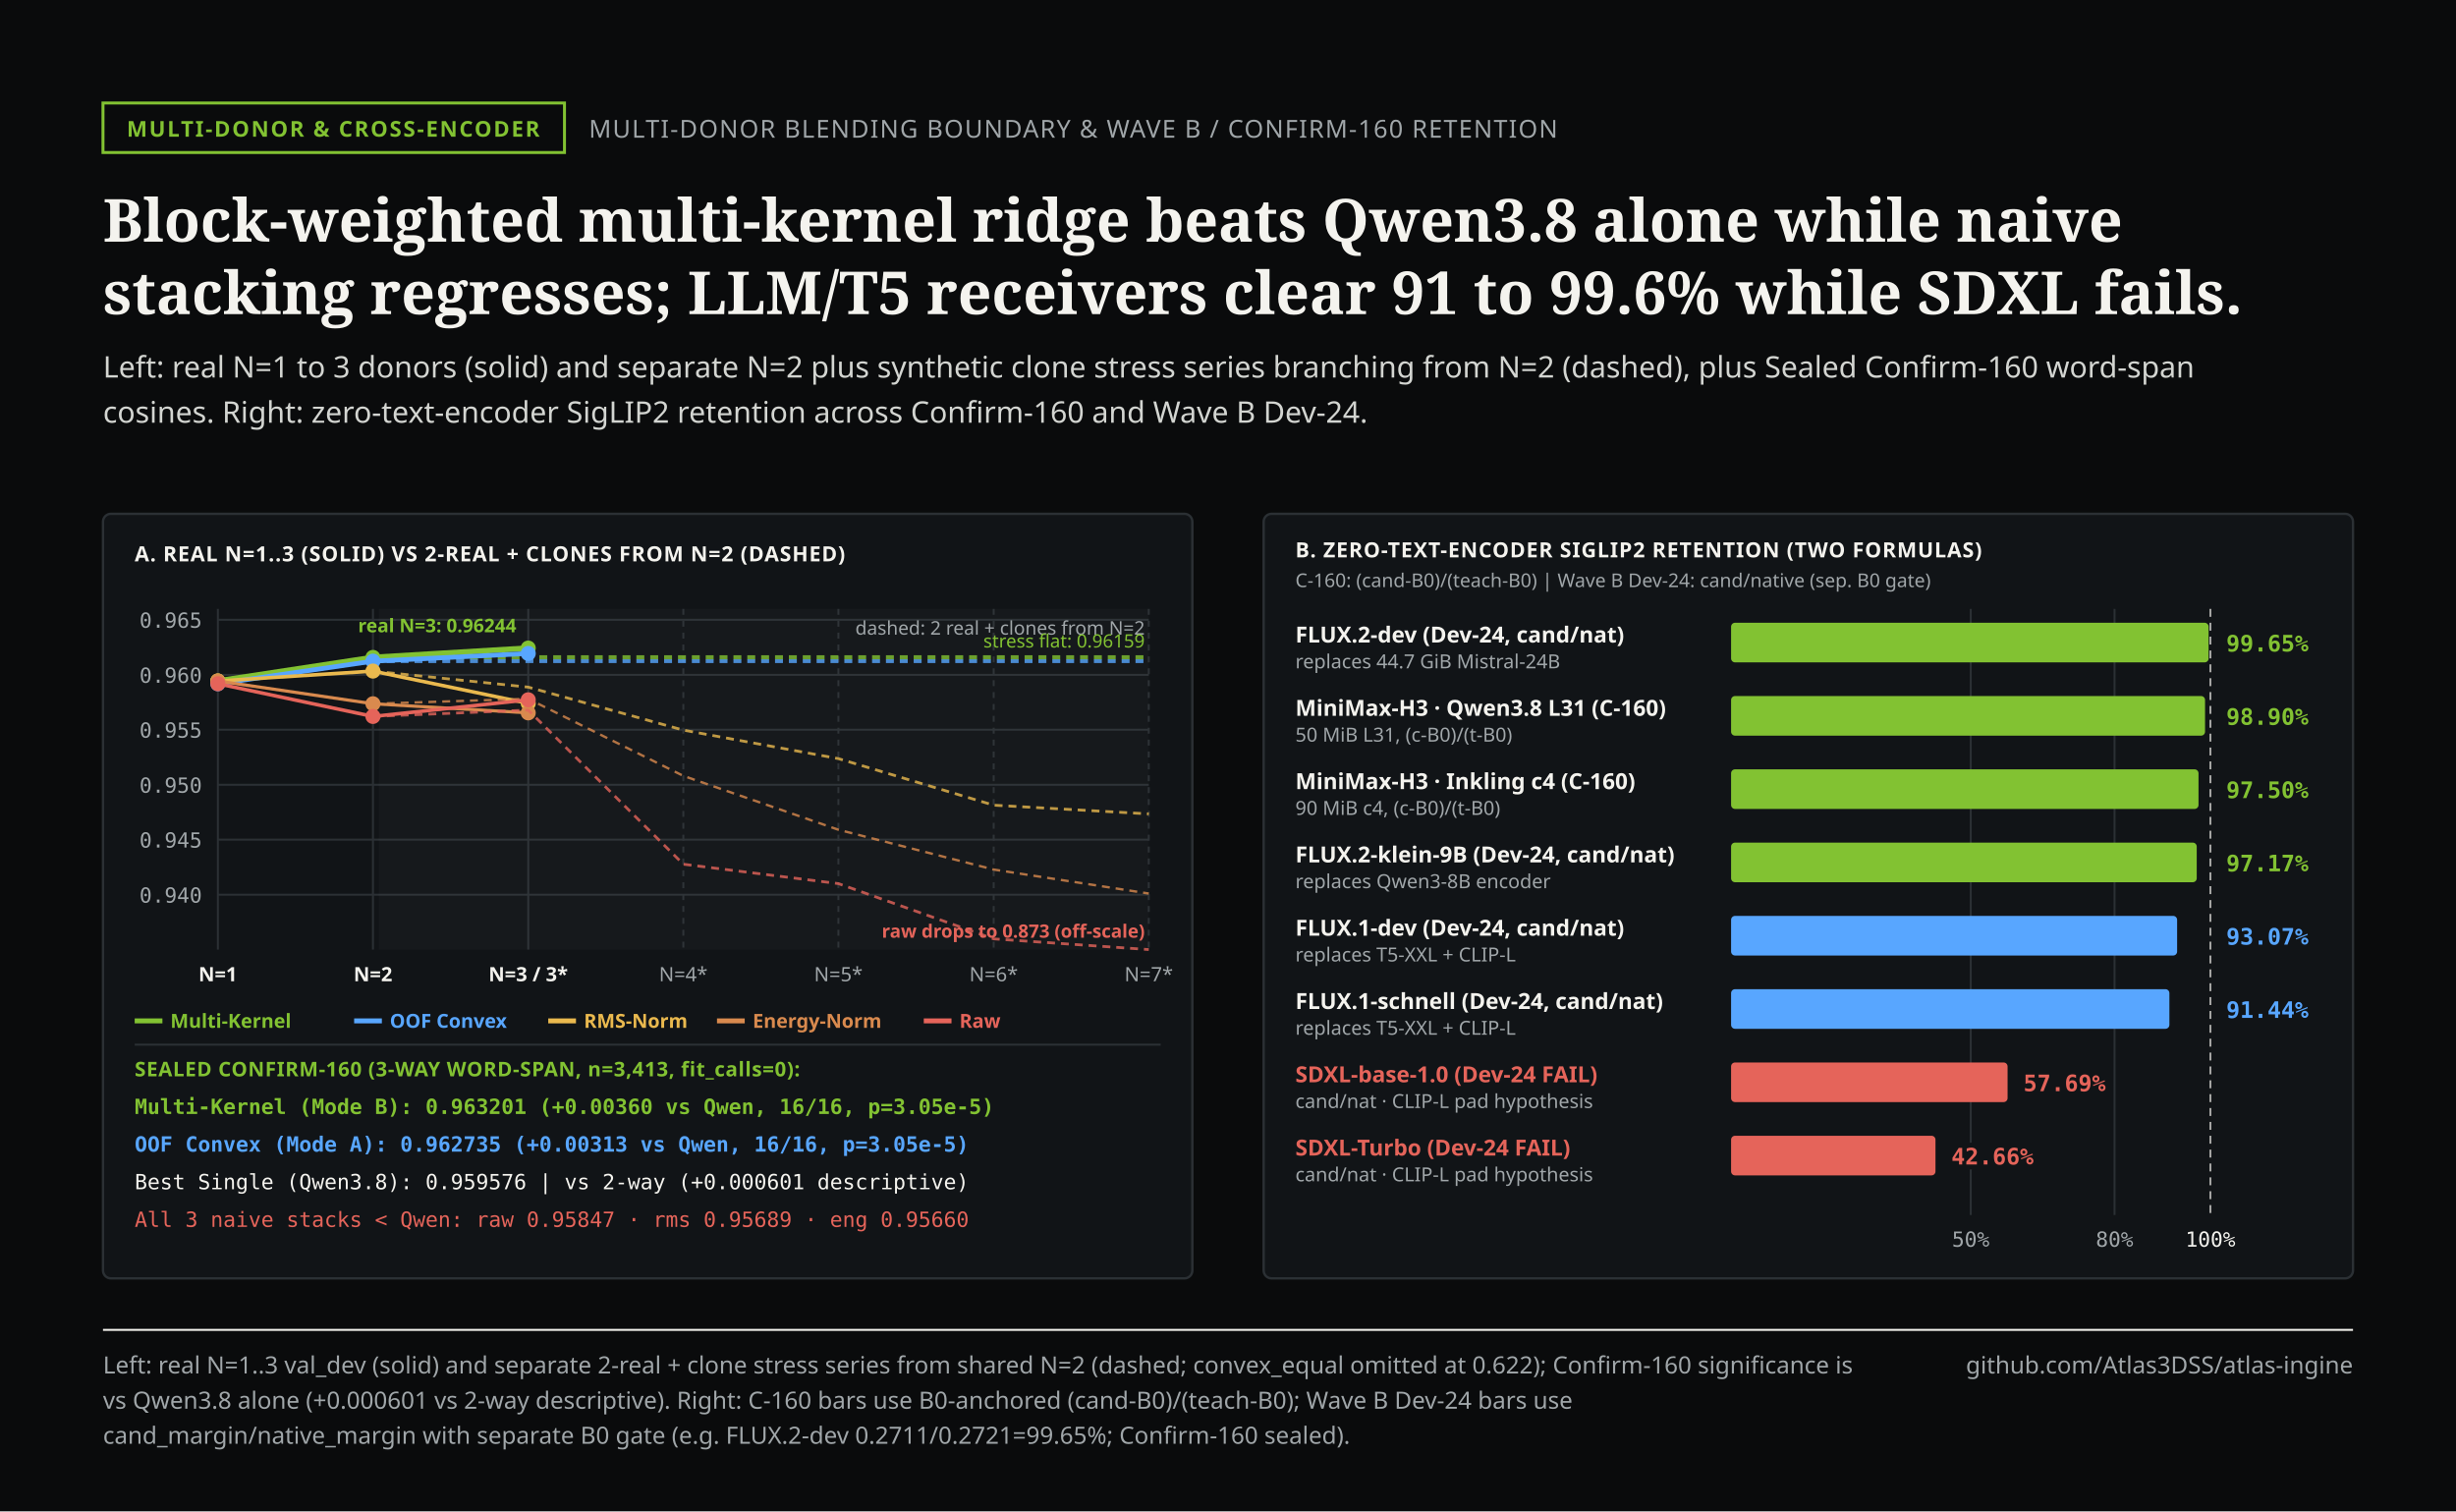
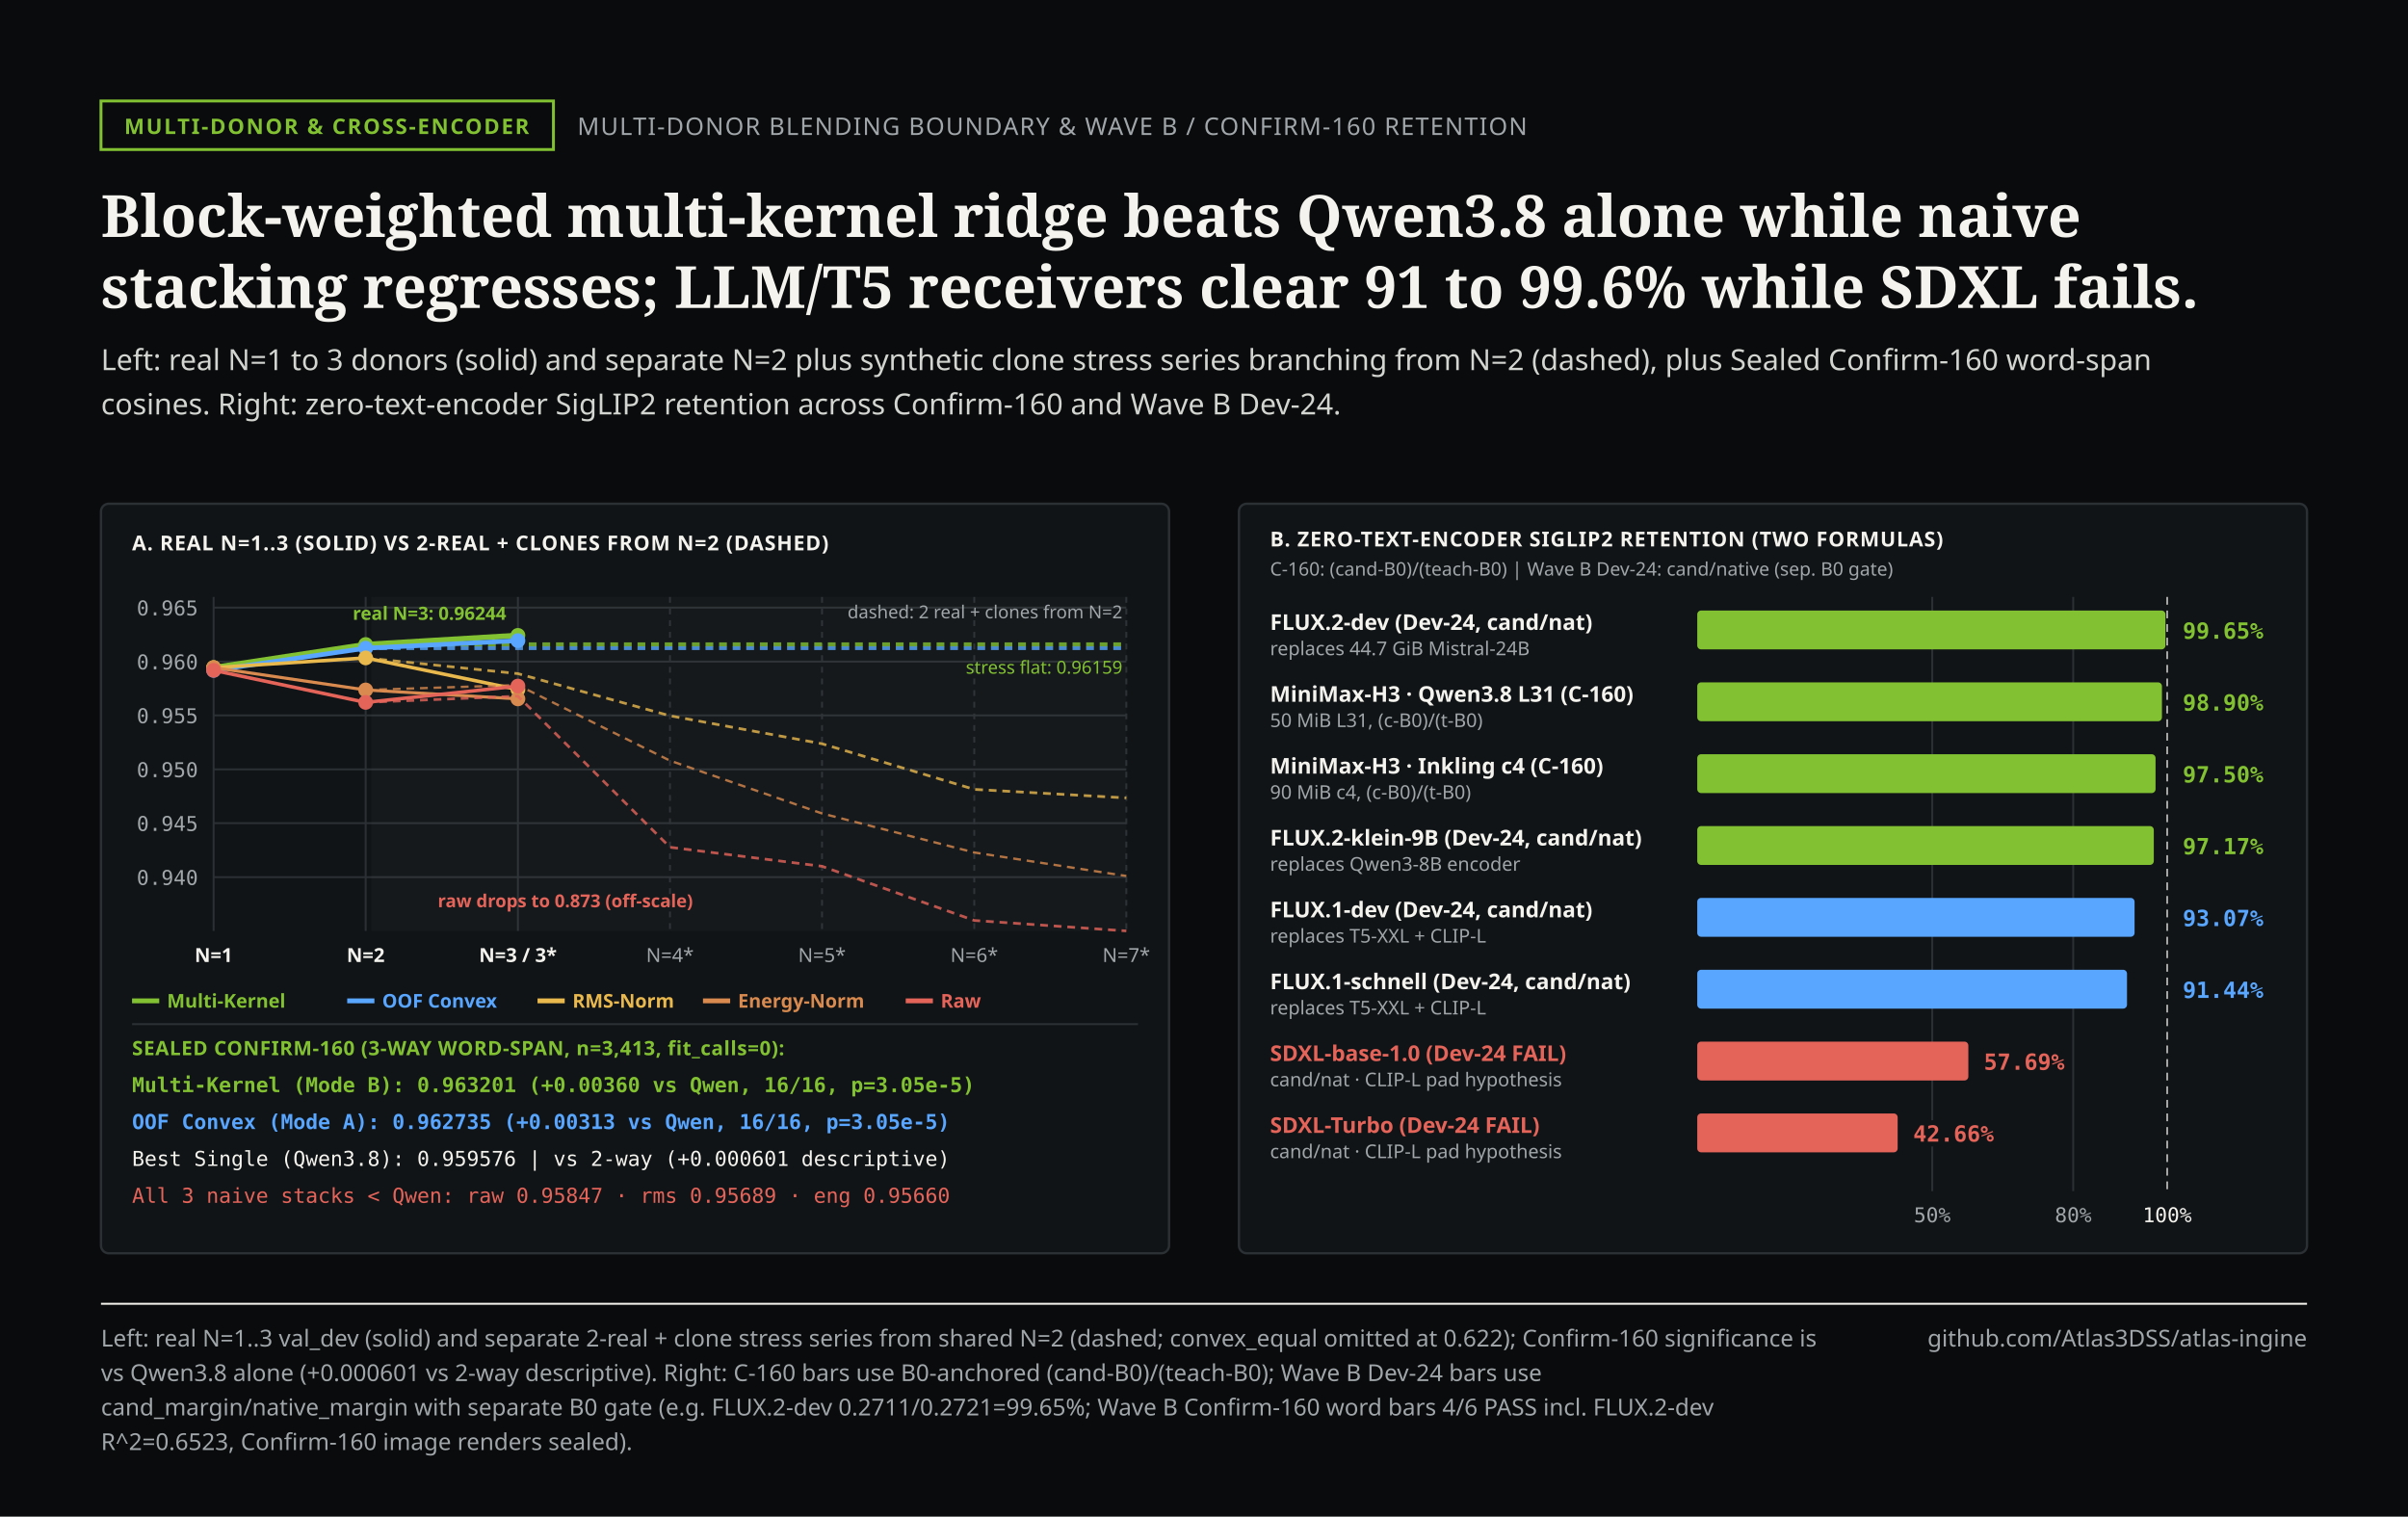
- <svg xmlns="http://www.w3.org/2000/svg" width="1240" height="763" viewBox="0 0 1240 763">
-   <rect width="1240" height="763" fill="#0A0B0C" />
+ <svg xmlns="http://www.w3.org/2000/svg" width="1240" height="781" viewBox="0 0 1240 781">
+   <rect width="1240" height="781" fill="#0A0B0C" />
  <rect x="52" y="52" width="233" height="25" fill="none" stroke="#82C232" stroke-width="1.5" />
  <text x="64.0" y="69.0" font-size="11" fill="#82C232" text-anchor="start" font-weight="700" font-family="'Noto Sans','Liberation Sans',Arial,sans-serif" letter-spacing="0.08em">MULTI-DONOR &amp; CROSS-ENCODER</text>
  <text x="297.3" y="69.5" font-size="12.5" fill="#A0A6A9" text-anchor="start" font-weight="400" font-family="'Noto Sans','Liberation Sans',Arial,sans-serif" letter-spacing="0.05em">MULTI-DONOR BLENDING BOUNDARY &amp; WAVE B / CONFIRM-160 RETENTION</text>
  <text x="52.0" y="122.0" font-size="30" fill="#F4F3EE" text-anchor="start" font-weight="700" font-family="'Noto Serif','DejaVu Serif',Georgia,serif">Block-weighted multi-kernel ridge beats Qwen3.8 alone while naive</text>
  <text x="52.0" y="158.6" font-size="30" fill="#F4F3EE" text-anchor="start" font-weight="700" font-family="'Noto Serif','DejaVu Serif',Georgia,serif">stacking regresses; LLM/T5 receivers clear 91 to 99.6% while SDXL fails.</text>
  <text x="52.0" y="190.6" font-size="15" fill="#D3D5D1" text-anchor="start" font-weight="400" font-family="'Noto Sans','Liberation Sans',Arial,sans-serif">Left: real N=1 to 3 donors (solid) and separate N=2 plus synthetic clone stress series branching from N=2 (dashed), plus Sealed Confirm-160 word-span</text>
  <text x="52.0" y="213.4" font-size="15" fill="#D3D5D1" text-anchor="start" font-weight="400" font-family="'Noto Sans','Liberation Sans',Arial,sans-serif">cosines. Right: zero-text-encoder SigLIP2 retention across Confirm-160 and Wave B Dev-24.</text>
  <rect x="52.0" y="259.4" width="550.0" height="386.0" rx="4" fill="#111417" stroke="#2B3034" stroke-width="1.2" />
  <text x="68.0" y="283.4" font-size="10.6" fill="#F4F3EE" text-anchor="start" font-weight="700" font-family="'Noto Sans','Liberation Sans',Arial,sans-serif" letter-spacing="0.04em">A. REAL N=1..3 (SOLID) VS 2-REAL + CLONES FROM N=2 (DASHED)</text>
  <line x1="110.0" x2="580.0" y1="451.7" y2="451.7" stroke="#2B3034" />
  <text x="102.0" y="455.7" font-size="10.5" fill="#A0A6A9" text-anchor="end" font-weight="400" font-family="'DejaVu Sans Mono','Liberation Mono',monospace">0.940</text>
  <line x1="110.0" x2="580.0" y1="423.9" y2="423.9" stroke="#2B3034" />
  <text x="102.0" y="427.9" font-size="10.5" fill="#A0A6A9" text-anchor="end" font-weight="400" font-family="'DejaVu Sans Mono','Liberation Mono',monospace">0.945</text>
  <line x1="110.0" x2="580.0" y1="396.2" y2="396.2" stroke="#2B3034" />
  <text x="102.0" y="400.2" font-size="10.5" fill="#A0A6A9" text-anchor="end" font-weight="400" font-family="'DejaVu Sans Mono','Liberation Mono',monospace">0.950</text>
  <line x1="110.0" x2="580.0" y1="368.4" y2="368.4" stroke="#2B3034" />
  <text x="102.0" y="372.4" font-size="10.5" fill="#A0A6A9" text-anchor="end" font-weight="400" font-family="'DejaVu Sans Mono','Liberation Mono',monospace">0.955</text>
  <line x1="110.0" x2="580.0" y1="340.7" y2="340.7" stroke="#2B3034" />
  <text x="102.0" y="344.7" font-size="10.5" fill="#A0A6A9" text-anchor="end" font-weight="400" font-family="'DejaVu Sans Mono','Liberation Mono',monospace">0.960</text>
  <line x1="110.0" x2="580.0" y1="312.9" y2="312.9" stroke="#2B3034" />
  <text x="102.0" y="316.9" font-size="10.5" fill="#A0A6A9" text-anchor="end" font-weight="400" font-family="'DejaVu Sans Mono','Liberation Mono',monospace">0.965</text>
  <line x1="110.0" x2="110.0" y1="307.4" y2="479.4" stroke="#2B3034" stroke-dasharray="" />
  <text x="110.0" y="495.4" font-size="10.0" fill="#F4F3EE" text-anchor="middle" font-weight="700" font-family="'Noto Sans','Liberation Sans',Arial,sans-serif">N=1</text>
  <line x1="188.3" x2="188.3" y1="307.4" y2="479.4" stroke="#2B3034" stroke-dasharray="" />
  <text x="188.3" y="495.4" font-size="10.0" fill="#F4F3EE" text-anchor="middle" font-weight="700" font-family="'Noto Sans','Liberation Sans',Arial,sans-serif">N=2</text>
  <line x1="266.7" x2="266.7" y1="307.4" y2="479.4" stroke="#2B3034" stroke-dasharray="" />
  <text x="266.7" y="495.4" font-size="10.0" fill="#F4F3EE" text-anchor="middle" font-weight="700" font-family="'Noto Sans','Liberation Sans',Arial,sans-serif">N=3 / 3*</text>
  <line x1="345.0" x2="345.0" y1="307.4" y2="479.4" stroke="#2B3034" stroke-dasharray="3 3" />
  <text x="345.0" y="495.4" font-size="10.0" fill="#A0A6A9" text-anchor="middle" font-weight="400" font-family="'Noto Sans','Liberation Sans',Arial,sans-serif">N=4*</text>
  <line x1="423.3" x2="423.3" y1="307.4" y2="479.4" stroke="#2B3034" stroke-dasharray="3 3" />
  <text x="423.3" y="495.4" font-size="10.0" fill="#A0A6A9" text-anchor="middle" font-weight="400" font-family="'Noto Sans','Liberation Sans',Arial,sans-serif">N=5*</text>
  <line x1="501.7" x2="501.7" y1="307.4" y2="479.4" stroke="#2B3034" stroke-dasharray="3 3" />
  <text x="501.7" y="495.4" font-size="10.0" fill="#A0A6A9" text-anchor="middle" font-weight="400" font-family="'Noto Sans','Liberation Sans',Arial,sans-serif">N=6*</text>
  <line x1="580.0" x2="580.0" y1="307.4" y2="479.4" stroke="#2B3034" stroke-dasharray="3 3" />
  <text x="580.0" y="495.4" font-size="10.0" fill="#A0A6A9" text-anchor="middle" font-weight="400" font-family="'Noto Sans','Liberation Sans',Arial,sans-serif">N=7*</text>
  <rect x="191.3" y="307.4" width="388.7" height="172.0" fill="#ffffff" fill-opacity="0.02" />
-   <text x="578.0" y="320.4" font-size="9.5" fill="#A0A6A9" text-anchor="end" font-weight="400" font-family="'Noto Sans','Liberation Sans',Arial,sans-serif">dashed: 2 real + clones from N=2</text>
+   <text x="578.0" y="318.4" font-size="9.2" fill="#A0A6A9" text-anchor="end" font-weight="400" font-family="'Noto Sans','Liberation Sans',Arial,sans-serif">dashed: 2 real + clones from N=2</text>
  <polyline fill="none" stroke="#82C232" stroke-width="2.2" stroke-dasharray="4 3" stroke-opacity="0.80" points="188.3,331.9 266.7,331.9 345.0,331.9 423.3,331.9 501.7,331.9 580.0,331.9" />
  <polyline fill="none" stroke="#82C232" stroke-width="2.8" points="110.0,343.8 188.3,331.9 266.7,327.2" />
  <circle cx="110.0" cy="343.8" r="3.8" fill="#82C232" />
  <circle cx="188.3" cy="331.9" r="3.8" fill="#82C232" />
  <circle cx="266.7" cy="327.2" r="3.8" fill="#82C232" />
  <polyline fill="none" stroke="#58a6ff" stroke-width="1.9" stroke-dasharray="4 3" stroke-opacity="0.80" points="188.3,333.8 266.7,333.8 345.0,333.8 423.3,333.8 501.7,333.8 580.0,333.8" />
  <polyline fill="none" stroke="#58a6ff" stroke-width="2.4" points="110.0,345.2 188.3,333.8 266.7,329.9" />
  <circle cx="110.0" cy="345.2" r="3.8" fill="#58a6ff" />
  <circle cx="188.3" cy="333.8" r="3.8" fill="#58a6ff" />
  <circle cx="266.7" cy="329.9" r="3.8" fill="#58a6ff" />
  <polyline fill="none" stroke="#eab94e" stroke-width="1.4" stroke-dasharray="4 3" stroke-opacity="0.80" points="188.3,338.8 266.7,346.9 345.0,368.6 423.3,383.0 501.7,406.5 580.0,410.9" />
  <polyline fill="none" stroke="#eab94e" stroke-width="1.8" points="110.0,343.8 188.3,338.8 266.7,355.1" />
  <circle cx="110.0" cy="343.8" r="3.8" fill="#eab94e" />
  <circle cx="188.3" cy="338.8" r="3.8" fill="#eab94e" />
  <circle cx="266.7" cy="355.1" r="3.8" fill="#eab94e" />
  <polyline fill="none" stroke="#d98a4e" stroke-width="1.2" stroke-dasharray="4 3" stroke-opacity="0.80" points="188.3,355.3 266.7,352.8 345.0,391.7 423.3,418.9 501.7,439.0 580.0,451.1" />
  <polyline fill="none" stroke="#d98a4e" stroke-width="1.6" points="110.0,343.8 188.3,355.3 266.7,359.9" />
  <circle cx="110.0" cy="343.8" r="3.8" fill="#d98a4e" />
  <circle cx="188.3" cy="355.3" r="3.8" fill="#d98a4e" />
  <circle cx="266.7" cy="359.9" r="3.8" fill="#d98a4e" />
  <polyline fill="none" stroke="#e5645a" stroke-width="1.4" stroke-dasharray="4 3" stroke-opacity="0.80" points="188.3,361.7 266.7,358.5 345.0,436.3 423.3,446.1 501.7,474.0 580.0,479.4" />
  <polyline fill="none" stroke="#e5645a" stroke-width="1.8" points="110.0,345.2 188.3,361.7 266.7,353.3" />
  <circle cx="110.0" cy="345.2" r="3.8" fill="#e5645a" />
  <circle cx="188.3" cy="361.7" r="3.8" fill="#e5645a" />
  <circle cx="266.7" cy="353.3" r="3.8" fill="#e5645a" />
-   <text x="260.7" y="319.2" font-size="9.5" fill="#82C232" text-anchor="end" font-weight="700" font-family="'Noto Sans','Liberation Sans',Arial,sans-serif">real N=3: 0.96244</text>
-   <text x="578.0" y="326.9" font-size="9.3" fill="#82C232" text-anchor="end" font-weight="400" font-family="'Noto Sans','Liberation Sans',Arial,sans-serif">stress flat: 0.96159</text>
-   <text x="578.0" y="473.4" font-size="9.3" fill="#e5645a" text-anchor="end" font-weight="700" font-family="'Noto Sans','Liberation Sans',Arial,sans-serif">raw drops to 0.873 (off-scale)</text>
+   <text x="260.7" y="319.2" font-size="9.4" fill="#82C232" text-anchor="end" font-weight="700" font-family="'Noto Sans','Liberation Sans',Arial,sans-serif">real N=3: 0.96244</text>
+   <text x="578.0" y="346.9" font-size="9.2" fill="#82C232" text-anchor="end" font-weight="400" font-family="'Noto Sans','Liberation Sans',Arial,sans-serif">stress flat: 0.96159</text>
+   <text x="356.8" y="467.2" font-size="9.2" fill="#e5645a" text-anchor="end" font-weight="700" font-family="'Noto Sans','Liberation Sans',Arial,sans-serif">raw drops to 0.873 (off-scale)</text>
  <line x1="68.0" x2="82.0" y1="515.4" y2="515.4" stroke="#82C232" stroke-width="2.5" />
  <text x="86.0" y="518.9" font-size="9.8" fill="#82C232" text-anchor="start" font-weight="700" font-family="'Noto Sans','Liberation Sans',Arial,sans-serif">Multi-Kernel</text>
  <line x1="178.8" x2="192.8" y1="515.4" y2="515.4" stroke="#58a6ff" stroke-width="2.5" />
  <text x="196.8" y="518.9" font-size="9.8" fill="#58a6ff" text-anchor="start" font-weight="700" font-family="'Noto Sans','Liberation Sans',Arial,sans-serif">OOF Convex</text>
  <line x1="276.8" x2="290.8" y1="515.4" y2="515.4" stroke="#eab94e" stroke-width="2.5" />
  <text x="294.8" y="518.9" font-size="9.8" fill="#eab94e" text-anchor="start" font-weight="700" font-family="'Noto Sans','Liberation Sans',Arial,sans-serif">RMS-Norm</text>
  <line x1="362.0" x2="376.0" y1="515.4" y2="515.4" stroke="#d98a4e" stroke-width="2.5" />
  <text x="380.0" y="518.9" font-size="9.8" fill="#d98a4e" text-anchor="start" font-weight="700" font-family="'Noto Sans','Liberation Sans',Arial,sans-serif">Energy-Norm</text>
  <line x1="466.4" x2="480.4" y1="515.4" y2="515.4" stroke="#e5645a" stroke-width="2.5" />
  <text x="484.4" y="518.9" font-size="9.8" fill="#e5645a" text-anchor="start" font-weight="700" font-family="'Noto Sans','Liberation Sans',Arial,sans-serif">Raw</text>
  <line x1="68" x2="586" y1="527.4" y2="527.4" stroke="#2B3034" />
  <text x="68.0" y="543.4" font-size="10.2" fill="#82C232" text-anchor="start" font-weight="700" font-family="'Noto Sans','Liberation Sans',Arial,sans-serif" letter-spacing="0.03em">SEALED CONFIRM-160 (3-WAY WORD-SPAN, n=3,413, fit_calls=0):</text>
  <text x="68.0" y="562.4" font-size="10.6" fill="#82C232" text-anchor="start" font-weight="700" font-family="'DejaVu Sans Mono','Liberation Mono',monospace">Multi-Kernel (Mode B): 0.963201 (+0.00360 vs Qwen, 16/16, p=3.05e-5)</text>
  <text x="68.0" y="581.4" font-size="10.6" fill="#58a6ff" text-anchor="start" font-weight="700" font-family="'DejaVu Sans Mono','Liberation Mono',monospace">OOF Convex (Mode A):   0.962735 (+0.00313 vs Qwen, 16/16, p=3.05e-5)</text>
  <text x="68.0" y="600.4" font-size="10.6" fill="#F4F3EE" text-anchor="start" font-weight="400" font-family="'DejaVu Sans Mono','Liberation Mono',monospace">Best Single (Qwen3.8): 0.959576 | vs 2-way (+0.000601 descriptive)</text>
  <text x="68.0" y="619.4" font-size="10.6" fill="#e5645a" text-anchor="start" font-weight="400" font-family="'DejaVu Sans Mono','Liberation Mono',monospace">All 3 naive stacks &lt; Qwen: raw 0.95847 · rms 0.95689 · eng 0.95660</text>
  <rect x="638.0" y="259.4" width="550.0" height="386.0" rx="4" fill="#111417" stroke="#2B3034" stroke-width="1.2" />
  <text x="654.0" y="281.4" font-size="10.6" fill="#F4F3EE" text-anchor="start" font-weight="700" font-family="'Noto Sans','Liberation Sans',Arial,sans-serif" letter-spacing="0.04em">B. ZERO-TEXT-ENCODER SIGLIP2 RETENTION (TWO FORMULAS)</text>
  <text x="654.0" y="296.4" font-size="9.6" fill="#A0A6A9" text-anchor="start" font-weight="400" font-family="'Noto Sans','Liberation Sans',Arial,sans-serif">C-160: (cand-B0)/(teach-B0)  |  Wave B Dev-24: cand/native (sep. B0 gate)</text>
  <line x1="995.0" x2="995.0" y1="307.4" y2="613.4" stroke="#2B3034" stroke-opacity="1" stroke-dasharray="" />
  <text x="995.0" y="629.4" font-size="10.5" fill="#A0A6A9" text-anchor="middle" font-weight="400" font-family="'DejaVu Sans Mono','Liberation Mono',monospace">50%</text>
  <line x1="1067.6" x2="1067.6" y1="307.4" y2="613.4" stroke="#2B3034" stroke-opacity="1" stroke-dasharray="" />
  <text x="1067.6" y="629.4" font-size="10.5" fill="#A0A6A9" text-anchor="middle" font-weight="400" font-family="'DejaVu Sans Mono','Liberation Mono',monospace">80%</text>
  <line x1="1116.0" x2="1116.0" y1="307.4" y2="613.4" stroke="#F4F3EE" stroke-opacity="0.65" stroke-dasharray="4 3" />
  <text x="1116.0" y="629.4" font-size="10.5" fill="#F4F3EE" text-anchor="middle" font-weight="400" font-family="'DejaVu Sans Mono','Liberation Mono',monospace">100%</text>
  <text x="654.0" y="324.4" font-size="11.2" fill="#F4F3EE" text-anchor="start" font-weight="700" font-family="'Noto Sans','Liberation Sans',Arial,sans-serif">FLUX.2-dev (Dev-24, cand/nat)</text>
  <text x="654.0" y="337.4" font-size="9.8" fill="#A0A6A9" text-anchor="start" font-weight="400" font-family="'Noto Sans','Liberation Sans',Arial,sans-serif">replaces 44.7 GiB Mistral-24B</text>
  <rect x="874.0" y="314.4" width="241.1" height="20" rx="2" fill="#82C232" />
  <text paint-order="stroke" stroke="#111417" stroke-width="5" stroke-linejoin="round" x="1124.0" y="328.9" font-size="11.5" fill="#82C232" text-anchor="start" font-weight="700" font-family="'DejaVu Sans Mono','Liberation Mono',monospace">99.65%</text>
  <text x="654.0" y="361.4" font-size="11.2" fill="#F4F3EE" text-anchor="start" font-weight="700" font-family="'Noto Sans','Liberation Sans',Arial,sans-serif">MiniMax-H3 · Qwen3.8 L31 (C-160)</text>
  <text x="654.0" y="374.4" font-size="9.8" fill="#A0A6A9" text-anchor="start" font-weight="400" font-family="'Noto Sans','Liberation Sans',Arial,sans-serif">50 MiB L31, (c-B0)/(t-B0)</text>
  <rect x="874.0" y="351.4" width="239.3" height="20" rx="2" fill="#82C232" />
  <text paint-order="stroke" stroke="#111417" stroke-width="5" stroke-linejoin="round" x="1124.0" y="365.9" font-size="11.5" fill="#82C232" text-anchor="start" font-weight="700" font-family="'DejaVu Sans Mono','Liberation Mono',monospace">98.90%</text>
  <text x="654.0" y="398.4" font-size="11.2" fill="#F4F3EE" text-anchor="start" font-weight="700" font-family="'Noto Sans','Liberation Sans',Arial,sans-serif">MiniMax-H3 · Inkling c4 (C-160)</text>
  <text x="654.0" y="411.4" font-size="9.8" fill="#A0A6A9" text-anchor="start" font-weight="400" font-family="'Noto Sans','Liberation Sans',Arial,sans-serif">90 MiB c4, (c-B0)/(t-B0)</text>
  <rect x="874.0" y="388.4" width="236.0" height="20" rx="2" fill="#82C232" />
  <text paint-order="stroke" stroke="#111417" stroke-width="5" stroke-linejoin="round" x="1124.0" y="402.9" font-size="11.5" fill="#82C232" text-anchor="start" font-weight="700" font-family="'DejaVu Sans Mono','Liberation Mono',monospace">97.50%</text>
  <text x="654.0" y="435.4" font-size="11.2" fill="#F4F3EE" text-anchor="start" font-weight="700" font-family="'Noto Sans','Liberation Sans',Arial,sans-serif">FLUX.2-klein-9B (Dev-24, cand/nat)</text>
  <text x="654.0" y="448.4" font-size="9.8" fill="#A0A6A9" text-anchor="start" font-weight="400" font-family="'Noto Sans','Liberation Sans',Arial,sans-serif">replaces Qwen3-8B encoder</text>
  <rect x="874.0" y="425.4" width="235.1" height="20" rx="2" fill="#82C232" />
  <text paint-order="stroke" stroke="#111417" stroke-width="5" stroke-linejoin="round" x="1124.0" y="439.9" font-size="11.5" fill="#82C232" text-anchor="start" font-weight="700" font-family="'DejaVu Sans Mono','Liberation Mono',monospace">97.17%</text>
  <text x="654.0" y="472.4" font-size="11.2" fill="#F4F3EE" text-anchor="start" font-weight="700" font-family="'Noto Sans','Liberation Sans',Arial,sans-serif">FLUX.1-dev (Dev-24, cand/nat)</text>
  <text x="654.0" y="485.4" font-size="9.8" fill="#A0A6A9" text-anchor="start" font-weight="400" font-family="'Noto Sans','Liberation Sans',Arial,sans-serif">replaces T5-XXL + CLIP-L</text>
  <rect x="874.0" y="462.4" width="225.2" height="20" rx="2" fill="#58a6ff" />
  <text paint-order="stroke" stroke="#111417" stroke-width="5" stroke-linejoin="round" x="1124.0" y="476.9" font-size="11.5" fill="#58a6ff" text-anchor="start" font-weight="700" font-family="'DejaVu Sans Mono','Liberation Mono',monospace">93.07%</text>
  <text x="654.0" y="509.4" font-size="11.2" fill="#F4F3EE" text-anchor="start" font-weight="700" font-family="'Noto Sans','Liberation Sans',Arial,sans-serif">FLUX.1-schnell (Dev-24, cand/nat)</text>
  <text x="654.0" y="522.4" font-size="9.8" fill="#A0A6A9" text-anchor="start" font-weight="400" font-family="'Noto Sans','Liberation Sans',Arial,sans-serif">replaces T5-XXL + CLIP-L</text>
  <rect x="874.0" y="499.4" width="221.3" height="20" rx="2" fill="#58a6ff" />
  <text paint-order="stroke" stroke="#111417" stroke-width="5" stroke-linejoin="round" x="1124.0" y="513.9" font-size="11.5" fill="#58a6ff" text-anchor="start" font-weight="700" font-family="'DejaVu Sans Mono','Liberation Mono',monospace">91.44%</text>
  <text x="654.0" y="546.4" font-size="11.2" fill="#e5645a" text-anchor="start" font-weight="700" font-family="'Noto Sans','Liberation Sans',Arial,sans-serif">SDXL-base-1.0 (Dev-24 FAIL)</text>
  <text x="654.0" y="559.4" font-size="9.8" fill="#A0A6A9" text-anchor="start" font-weight="400" font-family="'Noto Sans','Liberation Sans',Arial,sans-serif">cand/nat · CLIP-L pad hypothesis</text>
  <rect x="874.0" y="536.4" width="139.6" height="20" rx="2" fill="#e5645a" />
  <text paint-order="stroke" stroke="#111417" stroke-width="5" stroke-linejoin="round" x="1021.6" y="550.9" font-size="11.5" fill="#e5645a" text-anchor="start" font-weight="700" font-family="'DejaVu Sans Mono','Liberation Mono',monospace">57.69%</text>
  <text x="654.0" y="583.4" font-size="11.2" fill="#e5645a" text-anchor="start" font-weight="700" font-family="'Noto Sans','Liberation Sans',Arial,sans-serif">SDXL-Turbo (Dev-24 FAIL)</text>
  <text x="654.0" y="596.4" font-size="9.8" fill="#A0A6A9" text-anchor="start" font-weight="400" font-family="'Noto Sans','Liberation Sans',Arial,sans-serif">cand/nat · CLIP-L pad hypothesis</text>
  <rect x="874.0" y="573.4" width="103.2" height="20" rx="2" fill="#e5645a" />
  <text paint-order="stroke" stroke="#111417" stroke-width="5" stroke-linejoin="round" x="985.2" y="587.9" font-size="11.5" fill="#e5645a" text-anchor="start" font-weight="700" font-family="'DejaVu Sans Mono','Liberation Mono',monospace">42.66%</text>
  <line x1="52" x2="1188" y1="671.4" y2="671.4" stroke="#F4F3EE" stroke-width="1" />
  <text x="52.0" y="693.4" font-size="12" fill="#A0A6A9" text-anchor="start" font-weight="400" font-family="'Noto Sans','Liberation Sans',Arial,sans-serif">Left: real N=1..3 val_dev (solid) and separate 2-real + clone stress series from shared N=2 (dashed; convex_equal omitted at 0.622); Confirm-160 significance is</text>
  <text x="52.0" y="711.2" font-size="12" fill="#A0A6A9" text-anchor="start" font-weight="400" font-family="'Noto Sans','Liberation Sans',Arial,sans-serif">vs Qwen3.8 alone (+0.000601 vs 2-way descriptive). Right: C-160 bars use B0-anchored (cand-B0)/(teach-B0); Wave B Dev-24 bars use</text>
-   <text x="52.0" y="728.9" font-size="12" fill="#A0A6A9" text-anchor="start" font-weight="400" font-family="'Noto Sans','Liberation Sans',Arial,sans-serif">cand_margin/native_margin with separate B0 gate (e.g. FLUX.2-dev 0.2711/0.2721=99.65%; Confirm-160 sealed).</text>
+   <text x="52.0" y="728.9" font-size="12" fill="#A0A6A9" text-anchor="start" font-weight="400" font-family="'Noto Sans','Liberation Sans',Arial,sans-serif">cand_margin/native_margin with separate B0 gate (e.g. FLUX.2-dev 0.2711/0.2721=99.65%; Wave B Confirm-160 word bars 4/6 PASS incl. FLUX.2-dev</text>
+   <text x="52.0" y="746.7" font-size="12" fill="#A0A6A9" text-anchor="start" font-weight="400" font-family="'Noto Sans','Liberation Sans',Arial,sans-serif">R^2=0.6523, Confirm-160 image renders sealed).</text>
  <text x="1188.0" y="693.4" font-size="12" fill="#A0A6A9" text-anchor="end" font-weight="400" font-family="'Noto Sans','Liberation Sans',Arial,sans-serif">github.com/Atlas3DSS/atlas-ingine</text>
</svg>
